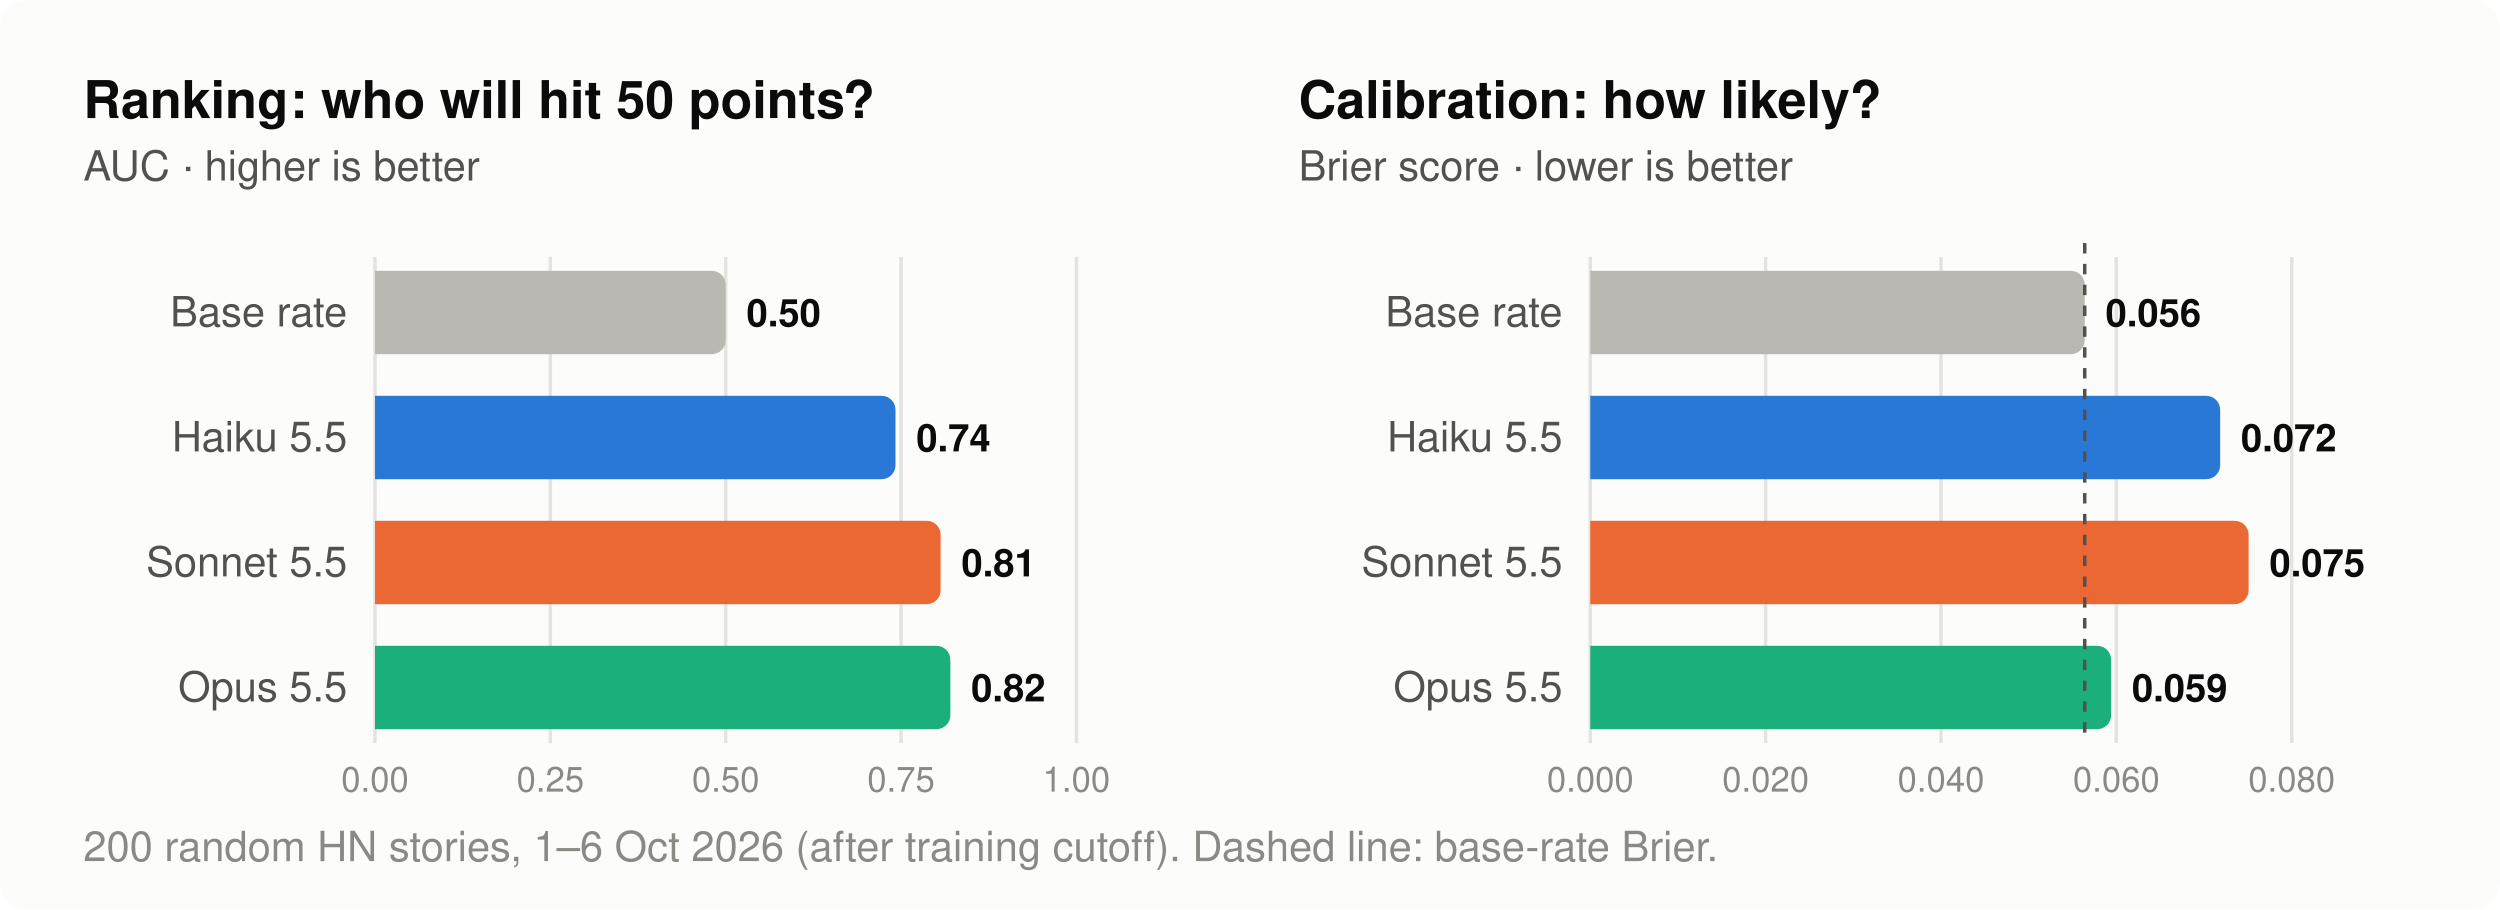
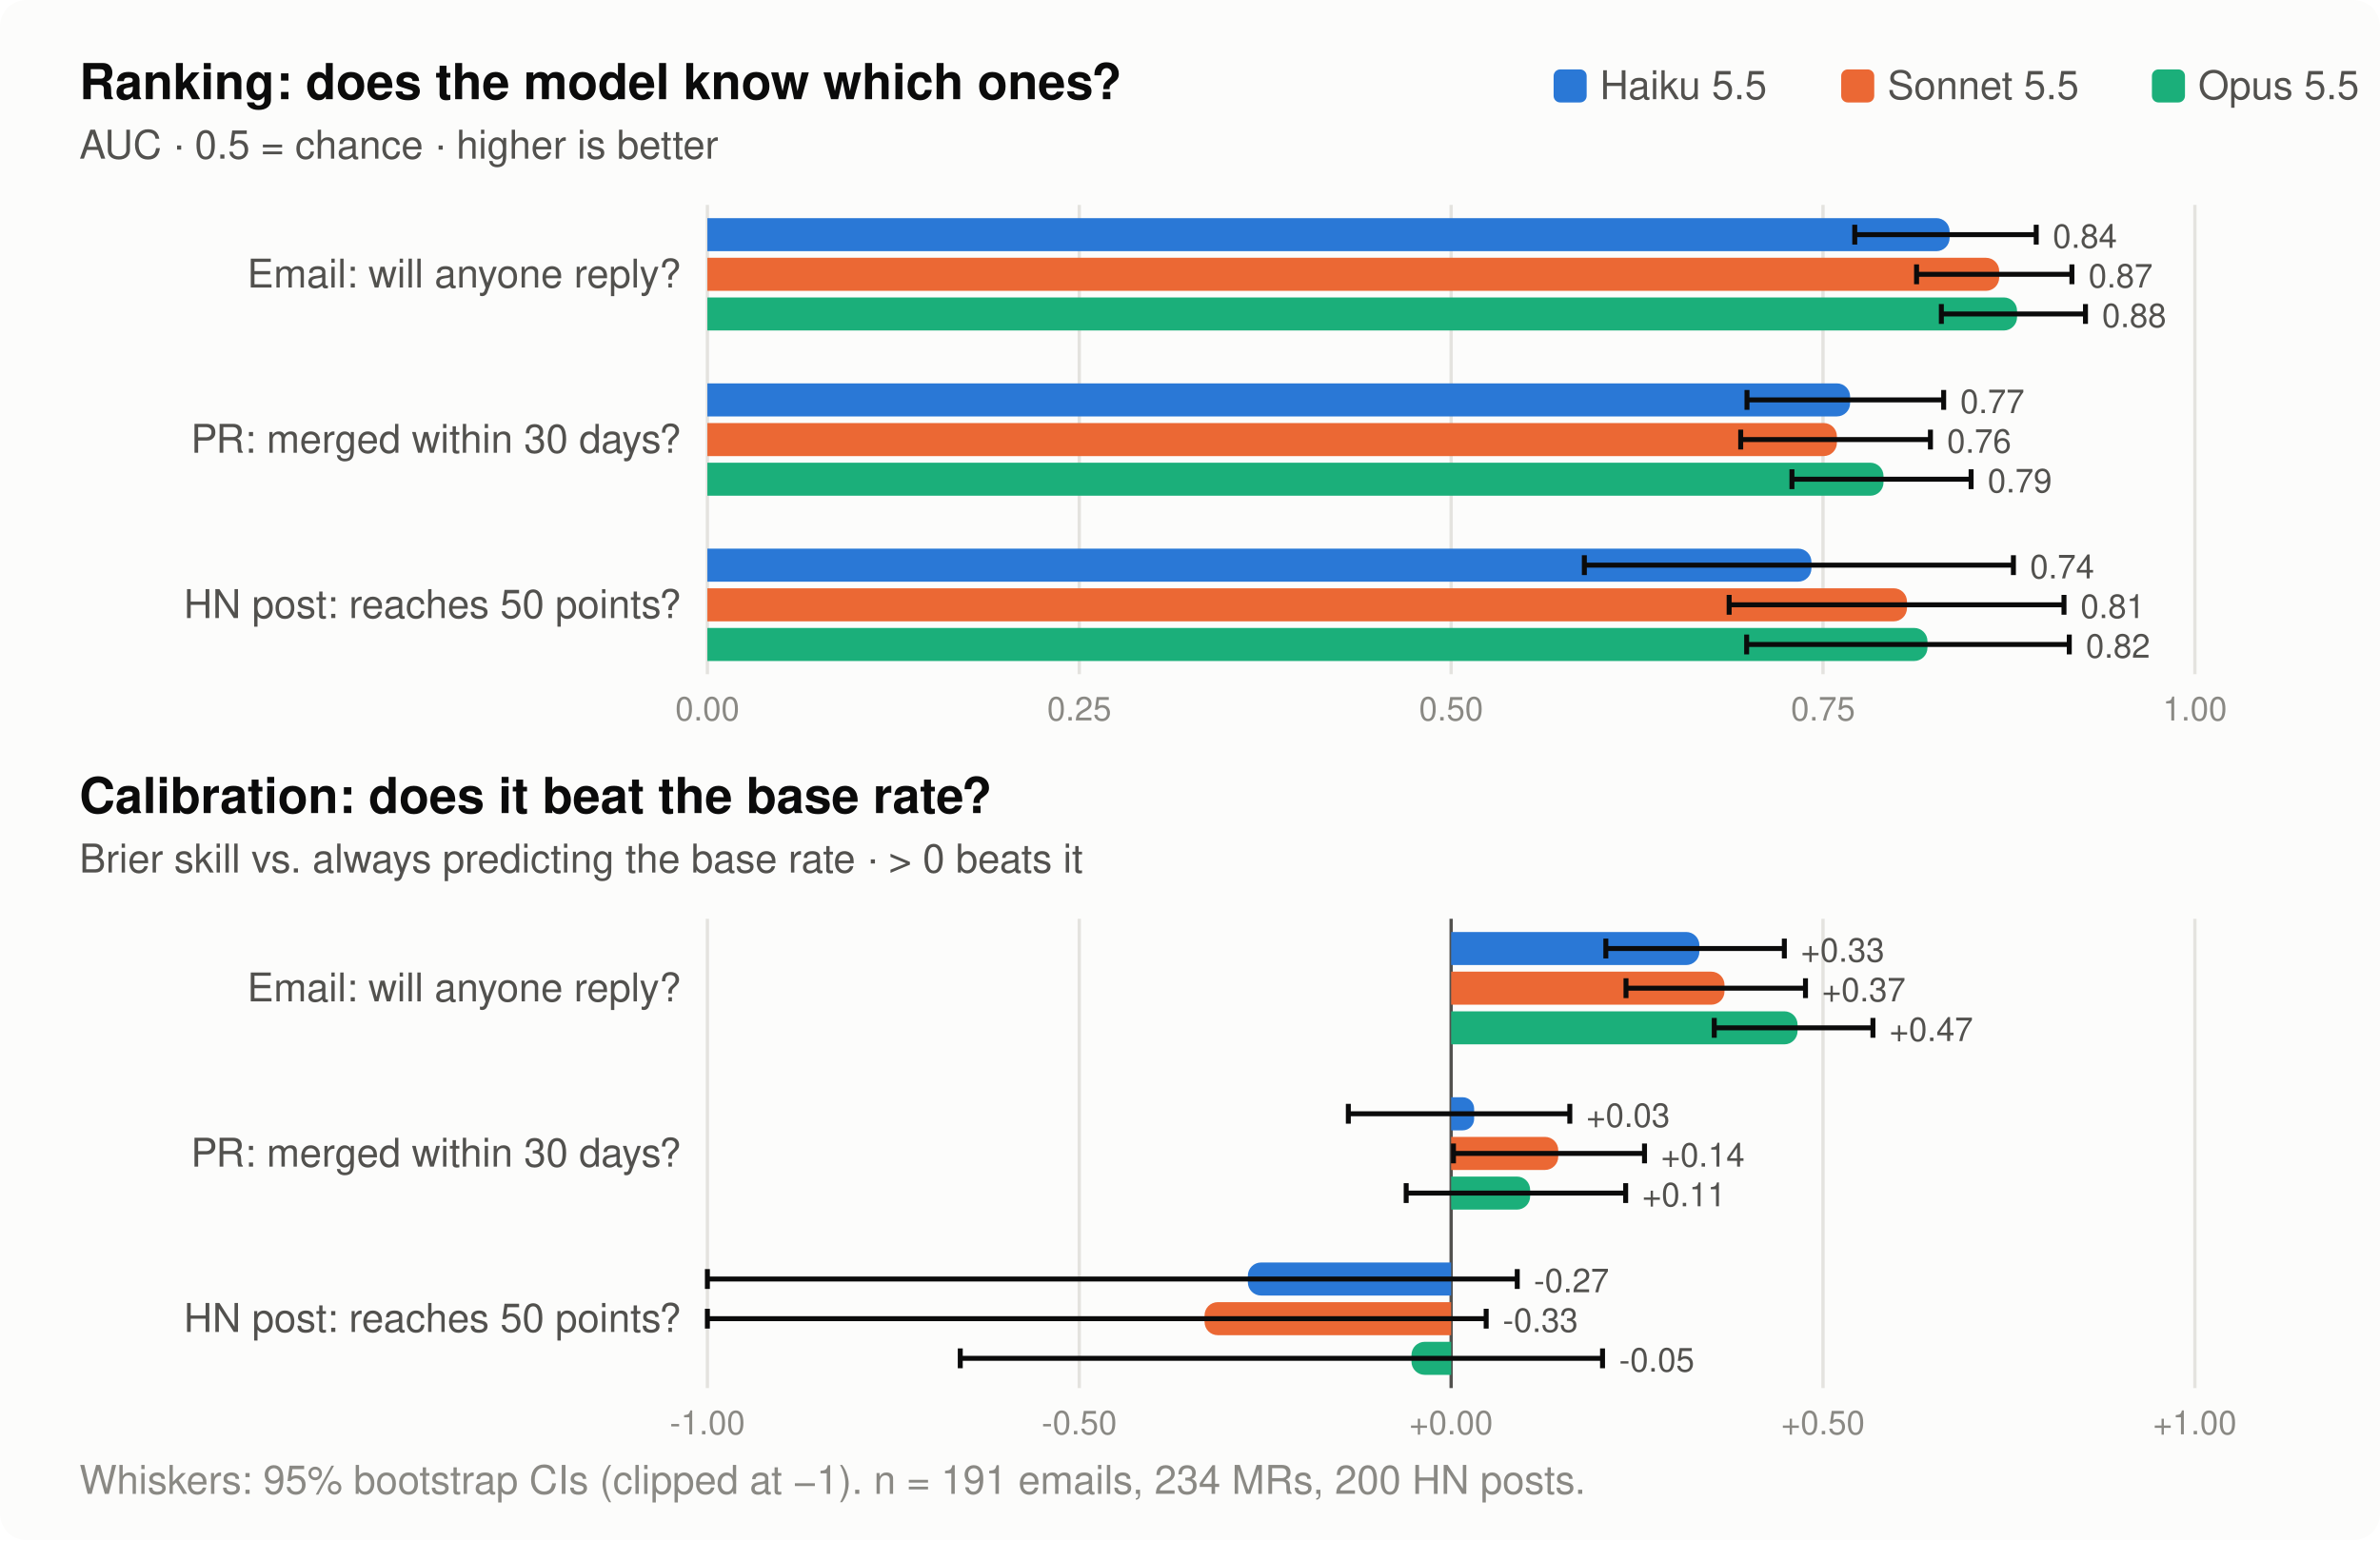
- <svg xmlns="http://www.w3.org/2000/svg" width="720" height="262" viewBox="0 0 720 262" font-family="-apple-system,BlinkMacSystemFont,Segoe UI,Helvetica,Arial,sans-serif">
+ <svg xmlns="http://www.w3.org/2000/svg" width="720" height="466" viewBox="0 0 720 466" font-family="-apple-system,BlinkMacSystemFont,Segoe UI,Helvetica,Arial,sans-serif">
  <style>
.bg{fill:#fcfcfb}.t1{fill:#0b0b0b}.t2{fill:#52514e}.t3{fill:#8a8984}.grid{stroke:#e4e3df}
- .s1{fill:#2a78d6}.s2{fill:#eb6834}.s3{fill:#1baf7a}.neutral{fill:#b9b8b2}.ref{stroke:#52514e}
+ .s1{fill:#2a78d6}.s2{fill:#eb6834}.s3{fill:#1baf7a}.neutral{fill:#b9b8b2}.ref{stroke:#52514e}.ci{stroke:#0b0b0b;stroke-width:1.5;fill:none}
+ .line-s1{stroke:#2a78d6}.line-s2{stroke:#eb6834}.line-s3{stroke:#1baf7a}
.d1{fill:#2a78d6;stroke:#fcfcfb}.d2{fill:#eb6834;stroke:#fcfcfb}.d3{fill:#1baf7a;stroke:#fcfcfb}
@media (prefers-color-scheme: dark){.bg{fill:#1a1a19}.t1{fill:#f0efec}.t2{fill:#c3c2b7}.t3{fill:#8f8e88}
- .grid{stroke:#33332f}.s1{fill:#3987e5}.s2{fill:#d95926}.s3{fill:#199e70}.neutral{fill:#5a5954}.ref{stroke:#c3c2b7}
+ .grid{stroke:#33332f}.s1{fill:#3987e5}.s2{fill:#d95926}.s3{fill:#199e70}.neutral{fill:#5a5954}.ref{stroke:#c3c2b7}.ci{stroke:#f0efec}.line-s1{stroke:#3987e5}.line-s2{stroke:#d95926}.line-s3{stroke:#199e70}
.d1{fill:#3987e5;stroke:#1a1a19}.d2{fill:#d95926;stroke:#1a1a19}.d3{fill:#199e70;stroke:#1a1a19}}
text{font-size:12px}.h{font-size:15px;font-weight:600}.v{font-size:11px;font-weight:600}.tick{font-size:10px}
</style>
-   <rect class="bg" width="720" height="262" rx="8" />
-   <text class="h t1" x="24.0" y="34.0" text-anchor="start">Ranking: who will hit 50 points?</text>
-   <text class="t2" x="24.0" y="52.0" text-anchor="start">AUC · higher is better</text>
-   <line class="grid" x1="108.0" x2="108.0" y1="74" y2="214" />
-   <text class="tick t3" x="108.0" y="228.0" text-anchor="middle">0.00</text>
-   <line class="grid" x1="158.5" x2="158.5" y1="74" y2="214" />
-   <text class="tick t3" x="158.5" y="228.0" text-anchor="middle">0.25</text>
-   <line class="grid" x1="209.0" x2="209.0" y1="74" y2="214" />
-   <text class="tick t3" x="209.0" y="228.0" text-anchor="middle">0.50</text>
-   <line class="grid" x1="259.5" x2="259.5" y1="74" y2="214" />
-   <text class="tick t3" x="259.5" y="228.0" text-anchor="middle">0.75</text>
-   <line class="grid" x1="310.0" x2="310.0" y1="74" y2="214" />
-   <text class="tick t3" x="310.0" y="228.0" text-anchor="middle">1.00</text>
-   <text class="t2" x="100.0" y="94.0" text-anchor="end">Base rate</text>
-   <path class="neutral" d="M108.0,78.0 h97.0 a4,4 0 0 1 4,4 v16.0 a4,4 0 0 1 -4,4 h-97.0 z" />
-   <text class="v t1" x="215.0" y="94.0" text-anchor="start">0.50</text>
-   <text class="t2" x="100.0" y="130.0" text-anchor="end">Haiku 5.5</text>
-   <path class="s1" d="M108.0,114.0 h145.9 a4,4 0 0 1 4,4 v16.0 a4,4 0 0 1 -4,4 h-145.9 z" />
-   <text class="v t1" x="263.9" y="130.0" text-anchor="start">0.74</text>
-   <text class="t2" x="100.0" y="166.0" text-anchor="end">Sonnet 5.5</text>
-   <path class="s2" d="M108.0,150.0 h158.9 a4,4 0 0 1 4,4 v16.0 a4,4 0 0 1 -4,4 h-158.9 z" />
-   <text class="v t1" x="276.9" y="166.0" text-anchor="start">0.81</text>
-   <text class="t2" x="100.0" y="202.0" text-anchor="end">Opus 5.5</text>
-   <path class="s3" d="M108.0,186.0 h161.7 a4,4 0 0 1 4,4 v16.0 a4,4 0 0 1 -4,4 h-161.7 z" />
-   <text class="v t1" x="279.7" y="202.0" text-anchor="start">0.82</text>
-   <text class="h t1" x="374.0" y="34.0" text-anchor="start">Calibration: how likely?</text>
-   <text class="t2" x="374.0" y="52.0" text-anchor="start">Brier score · lower is better</text>
-   <line class="grid" x1="458.0" x2="458.0" y1="74" y2="214" />
-   <text class="tick t3" x="458.0" y="228.0" text-anchor="middle">0.000</text>
-   <line class="grid" x1="508.5" x2="508.5" y1="74" y2="214" />
-   <text class="tick t3" x="508.5" y="228.0" text-anchor="middle">0.020</text>
-   <line class="grid" x1="559.0" x2="559.0" y1="74" y2="214" />
-   <text class="tick t3" x="559.0" y="228.0" text-anchor="middle">0.040</text>
-   <line class="grid" x1="609.5" x2="609.5" y1="74" y2="214" />
-   <text class="tick t3" x="609.5" y="228.0" text-anchor="middle">0.060</text>
-   <line class="grid" x1="660.0" x2="660.0" y1="74" y2="214" />
-   <text class="tick t3" x="660.0" y="228.0" text-anchor="middle">0.080</text>
-   <text class="t2" x="450.0" y="94.0" text-anchor="end">Base rate</text>
-   <path class="neutral" d="M458.0,78.0 h138.4 a4,4 0 0 1 4,4 v16.0 a4,4 0 0 1 -4,4 h-138.4 z" />
-   <text class="v t1" x="606.4" y="94.0" text-anchor="start">0.056</text>
-   <text class="t2" x="450.0" y="130.0" text-anchor="end">Haiku 5.5</text>
-   <path class="s1" d="M458.0,114.0 h177.4 a4,4 0 0 1 4,4 v16.0 a4,4 0 0 1 -4,4 h-177.4 z" />
-   <text class="v t1" x="645.4" y="130.0" text-anchor="start">0.072</text>
-   <text class="t2" x="450.0" y="166.0" text-anchor="end">Sonnet 5.5</text>
-   <path class="s2" d="M458.0,150.0 h185.6 a4,4 0 0 1 4,4 v16.0 a4,4 0 0 1 -4,4 h-185.6 z" />
-   <text class="v t1" x="653.6" y="166.0" text-anchor="start">0.075</text>
-   <text class="t2" x="450.0" y="202.0" text-anchor="end">Opus 5.5</text>
-   <path class="s3" d="M458.0,186.0 h146.0 a4,4 0 0 1 4,4 v16.0 a4,4 0 0 1 -4,4 h-146.0 z" />
-   <text class="v t1" x="614.0" y="202.0" text-anchor="start">0.059</text>
-   <line class="ref" stroke-dasharray="3 3" x1="600.4" x2="600.4" y1="70" y2="214" />
-   <text class="t3" x="24.0" y="248.0" text-anchor="start">200 random HN stories, 1–6 Oct 2026 (after training cutoff). Dashed line: base-rate Brier.</text>
+   <rect class="bg" width="720" height="466" rx="8" />
+   <text class="h t1" x="24.0" y="30.0" text-anchor="start">Ranking: does the model know which ones?</text>
+   <text class="t2" x="24.0" y="48.0" text-anchor="start">AUC · 0.5 = chance · higher is better</text>
+   <rect class="s1" x="470" y="21" width="10" height="10" rx="2" />
+   <text class="t2" x="484.0" y="30.0" text-anchor="start">Haiku 5.5</text>
+   <rect class="s2" x="557" y="21" width="10" height="10" rx="2" />
+   <text class="t2" x="571.0" y="30.0" text-anchor="start">Sonnet 5.5</text>
+   <rect class="s3" x="651" y="21" width="10" height="10" rx="2" />
+   <text class="t2" x="665.0" y="30.0" text-anchor="start">Opus 5.5</text>
+   <line class="grid" x1="214.0" x2="214.0" y1="62" y2="204" />
+   <text class="tick t3" x="214.0" y="218.0" text-anchor="middle">0.00</text>
+   <line class="grid" x1="326.5" x2="326.5" y1="62" y2="204" />
+   <text class="tick t3" x="326.5" y="218.0" text-anchor="middle">0.25</text>
+   <line class="grid" x1="439.0" x2="439.0" y1="62" y2="204" />
+   <text class="tick t3" x="439.0" y="218.0" text-anchor="middle">0.50</text>
+   <line class="grid" x1="551.5" x2="551.5" y1="62" y2="204" />
+   <text class="tick t3" x="551.5" y="218.0" text-anchor="middle">0.75</text>
+   <line class="grid" x1="664.0" x2="664.0" y1="62" y2="204" />
+   <text class="tick t3" x="664.0" y="218.0" text-anchor="middle">1.00</text>
+   <text class="t2" x="206.0" y="87.0" text-anchor="end">Email: will anyone reply?</text>
+   <path class="s1" d="M214.0,66.0 h371.8 a4,4 0 0 1 4,4 v2.0 a4,4 0 0 1 -4,4 h-371.8 z" />
+   <path class="ci" d="M561.1,71.0 H616.0 M561.1,68.0 V74.0 M616.0,68.0 V74.0" />
+   <text class="tick t2" x="621.0" y="75.0" text-anchor="start">0.84</text>
+   <path class="s2" d="M214.0,78.0 h386.8 a4,4 0 0 1 4,4 v2.0 a4,4 0 0 1 -4,4 h-386.8 z" />
+   <path class="ci" d="M579.8,83.0 H626.8 M579.8,80.0 V86.0 M626.8,80.0 V86.0" />
+   <text class="tick t2" x="631.8" y="87.0" text-anchor="start">0.87</text>
+   <path class="s3" d="M214.0,90.0 h392.2 a4,4 0 0 1 4,4 v2.0 a4,4 0 0 1 -4,4 h-392.2 z" />
+   <path class="ci" d="M587.3,95.0 H630.9 M587.3,92.0 V98.0 M630.9,92.0 V98.0" />
+   <text class="tick t2" x="635.9" y="99.0" text-anchor="start">0.88</text>
+   <text class="t2" x="206.0" y="137.0" text-anchor="end">PR: merged within 30 days?</text>
+   <path class="s1" d="M214.0,116.0 h341.7 a4,4 0 0 1 4,4 v2.0 a4,4 0 0 1 -4,4 h-341.7 z" />
+   <path class="ci" d="M528.5,121.0 H588.0 M528.5,118.0 V124.0 M588.0,118.0 V124.0" />
+   <text class="tick t2" x="593.0" y="125.0" text-anchor="start">0.77</text>
+   <path class="s2" d="M214.0,128.0 h337.7 a4,4 0 0 1 4,4 v2.0 a4,4 0 0 1 -4,4 h-337.7 z" />
+   <path class="ci" d="M526.6,133.0 H584.0 M526.6,130.0 V136.0 M584.0,130.0 V136.0" />
+   <text class="tick t2" x="589.0" y="137.0" text-anchor="start">0.76</text>
+   <path class="s3" d="M214.0,140.0 h351.8 a4,4 0 0 1 4,4 v2.0 a4,4 0 0 1 -4,4 h-351.8 z" />
+   <path class="ci" d="M542.1,145.0 H596.3 M542.1,142.0 V148.0 M596.3,142.0 V148.0" />
+   <text class="tick t2" x="601.3" y="149.0" text-anchor="start">0.79</text>
+   <text class="t2" x="206.0" y="187.0" text-anchor="end">HN post: reaches 50 points?</text>
+   <path class="s1" d="M214.0,166.0 h330.0 a4,4 0 0 1 4,4 v2.0 a4,4 0 0 1 -4,4 h-330.0 z" />
+   <path class="ci" d="M479.3,171.0 H609.1 M479.3,168.0 V174.0 M609.1,168.0 V174.0" />
+   <text class="tick t2" x="614.1" y="175.0" text-anchor="start">0.74</text>
+   <path class="s2" d="M214.0,178.0 h358.9 a4,4 0 0 1 4,4 v2.0 a4,4 0 0 1 -4,4 h-358.9 z" />
+   <path class="ci" d="M523.1,183.0 H624.4 M523.1,180.0 V186.0 M624.4,180.0 V186.0" />
+   <text class="tick t2" x="629.4" y="187.0" text-anchor="start">0.81</text>
+   <path class="s3" d="M214.0,190.0 h365.1 a4,4 0 0 1 4,4 v2.0 a4,4 0 0 1 -4,4 h-365.1 z" />
+   <path class="ci" d="M528.4,195.0 H626.0 M528.4,192.0 V198.0 M626.0,192.0 V198.0" />
+   <text class="tick t2" x="631.0" y="199.0" text-anchor="start">0.82</text>
+   <text class="h t1" x="24.0" y="246.0" text-anchor="start">Calibration: does it beat the base rate?</text>
+   <text class="t2" x="24.0" y="264.0" text-anchor="start">Brier skill vs. always predicting the base rate · &gt; 0 beats it</text>
+   <line class="grid" x1="214.0" x2="214.0" y1="278" y2="420" />
+   <text class="tick t3" x="214.0" y="434.0" text-anchor="middle">-1.00</text>
+   <line class="grid" x1="326.5" x2="326.5" y1="278" y2="420" />
+   <text class="tick t3" x="326.5" y="434.0" text-anchor="middle">-0.50</text>
+   <line class="ref" x1="439.0" x2="439.0" y1="278" y2="420" />
+   <text class="tick t3" x="439.0" y="434.0" text-anchor="middle">+0.00</text>
+   <line class="grid" x1="551.5" x2="551.5" y1="278" y2="420" />
+   <text class="tick t3" x="551.5" y="434.0" text-anchor="middle">+0.50</text>
+   <line class="grid" x1="664.0" x2="664.0" y1="278" y2="420" />
+   <text class="tick t3" x="664.0" y="434.0" text-anchor="middle">+1.00</text>
+   <text class="t2" x="206.0" y="303.0" text-anchor="end">Email: will anyone reply?</text>
+   <path class="s1" d="M439.0,282.0 h71.1 a4,4 0 0 1 4,4 v2.0 a4,4 0 0 1 -4,4 h-71.1 z" />
+   <path class="ci" d="M485.8,287.0 H539.8 M485.8,284.0 V290.0 M539.8,284.0 V290.0" />
+   <text class="tick t2" x="544.8" y="291.0" text-anchor="start">+0.33</text>
+   <path class="s2" d="M439.0,294.0 h78.7 a4,4 0 0 1 4,4 v2.0 a4,4 0 0 1 -4,4 h-78.7 z" />
+   <path class="ci" d="M491.9,299.0 H546.2 M491.9,296.0 V302.0 M546.2,296.0 V302.0" />
+   <text class="tick t2" x="551.2" y="303.0" text-anchor="start">+0.37</text>
+   <path class="s3" d="M439.0,306.0 h100.8 a4,4 0 0 1 4,4 v2.0 a4,4 0 0 1 -4,4 h-100.8 z" />
+   <path class="ci" d="M518.6,311.0 H566.6 M518.6,308.0 V314.0 M566.6,308.0 V314.0" />
+   <text class="tick t2" x="571.6" y="315.0" text-anchor="start">+0.47</text>
+   <text class="t2" x="206.0" y="353.0" text-anchor="end">PR: merged within 30 days?</text>
+   <path class="s1" d="M439.0,332.0 h3.5 a3.46,3.46 0 0 1 3.46,3.46 v3.1 a3.46,3.46 0 0 1 -3.46,3.46 h-3.5 z" />
+   <path class="ci" d="M407.9,337.0 H474.9 M407.9,334.0 V340.0 M474.9,334.0 V340.0" />
+   <text class="tick t2" x="479.9" y="341.0" text-anchor="start">+0.03</text>
+   <path class="s2" d="M439.0,344.0 h28.4 a4,4 0 0 1 4,4 v2.0 a4,4 0 0 1 -4,4 h-28.4 z" />
+   <path class="ci" d="M439.7,349.0 H497.5 M439.7,346.0 V352.0 M497.5,346.0 V352.0" />
+   <text class="tick t2" x="502.5" y="353.0" text-anchor="start">+0.14</text>
+   <path class="s3" d="M439.0,356.0 h19.9 a4,4 0 0 1 4,4 v2.0 a4,4 0 0 1 -4,4 h-19.9 z" />
+   <path class="ci" d="M425.4,361.0 H491.8 M425.4,358.0 V364.0 M491.8,358.0 V364.0" />
+   <text class="tick t2" x="496.8" y="365.0" text-anchor="start">+0.11</text>
+   <text class="t2" x="206.0" y="403.0" text-anchor="end">HN post: reaches 50 points?</text>
+   <path class="s1" d="M439.0,382.0 h-57.5 a4,4 0 0 0 -4,4 v2.0 a4,4 0 0 0 4,4 h57.5 z" />
+   <path class="ci" d="M214.0,387.0 H459.0 M214.0,384.0 V390.0 M459.0,384.0 V390.0" />
+   <text class="tick t2" x="464.0" y="391.0" text-anchor="start">-0.27</text>
+   <path class="s2" d="M439.0,394.0 h-70.6 a4,4 0 0 0 -4,4 v2.0 a4,4 0 0 0 4,4 h70.6 z" />
+   <path class="ci" d="M214.0,399.0 H449.6 M214.0,396.0 V402.0 M449.6,396.0 V402.0" />
+   <text class="tick t2" x="454.6" y="403.0" text-anchor="start">-0.33</text>
+   <path class="s3" d="M439.0,406.0 h-8.0 a4,4 0 0 0 -4,4 v2.0 a4,4 0 0 0 4,4 h8.0 z" />
+   <path class="ci" d="M290.5,411.0 H484.8 M290.5,408.0 V414.0 M484.8,408.0 V414.0" />
+   <text class="tick t2" x="489.8" y="415.0" text-anchor="start">-0.05</text>
+   <text class="t3" x="24.0" y="452.0" text-anchor="start">Whiskers: 95% bootstrap CIs (clipped at −1). n = 191 emails, 234 MRs, 200 HN posts.</text>
</svg>
